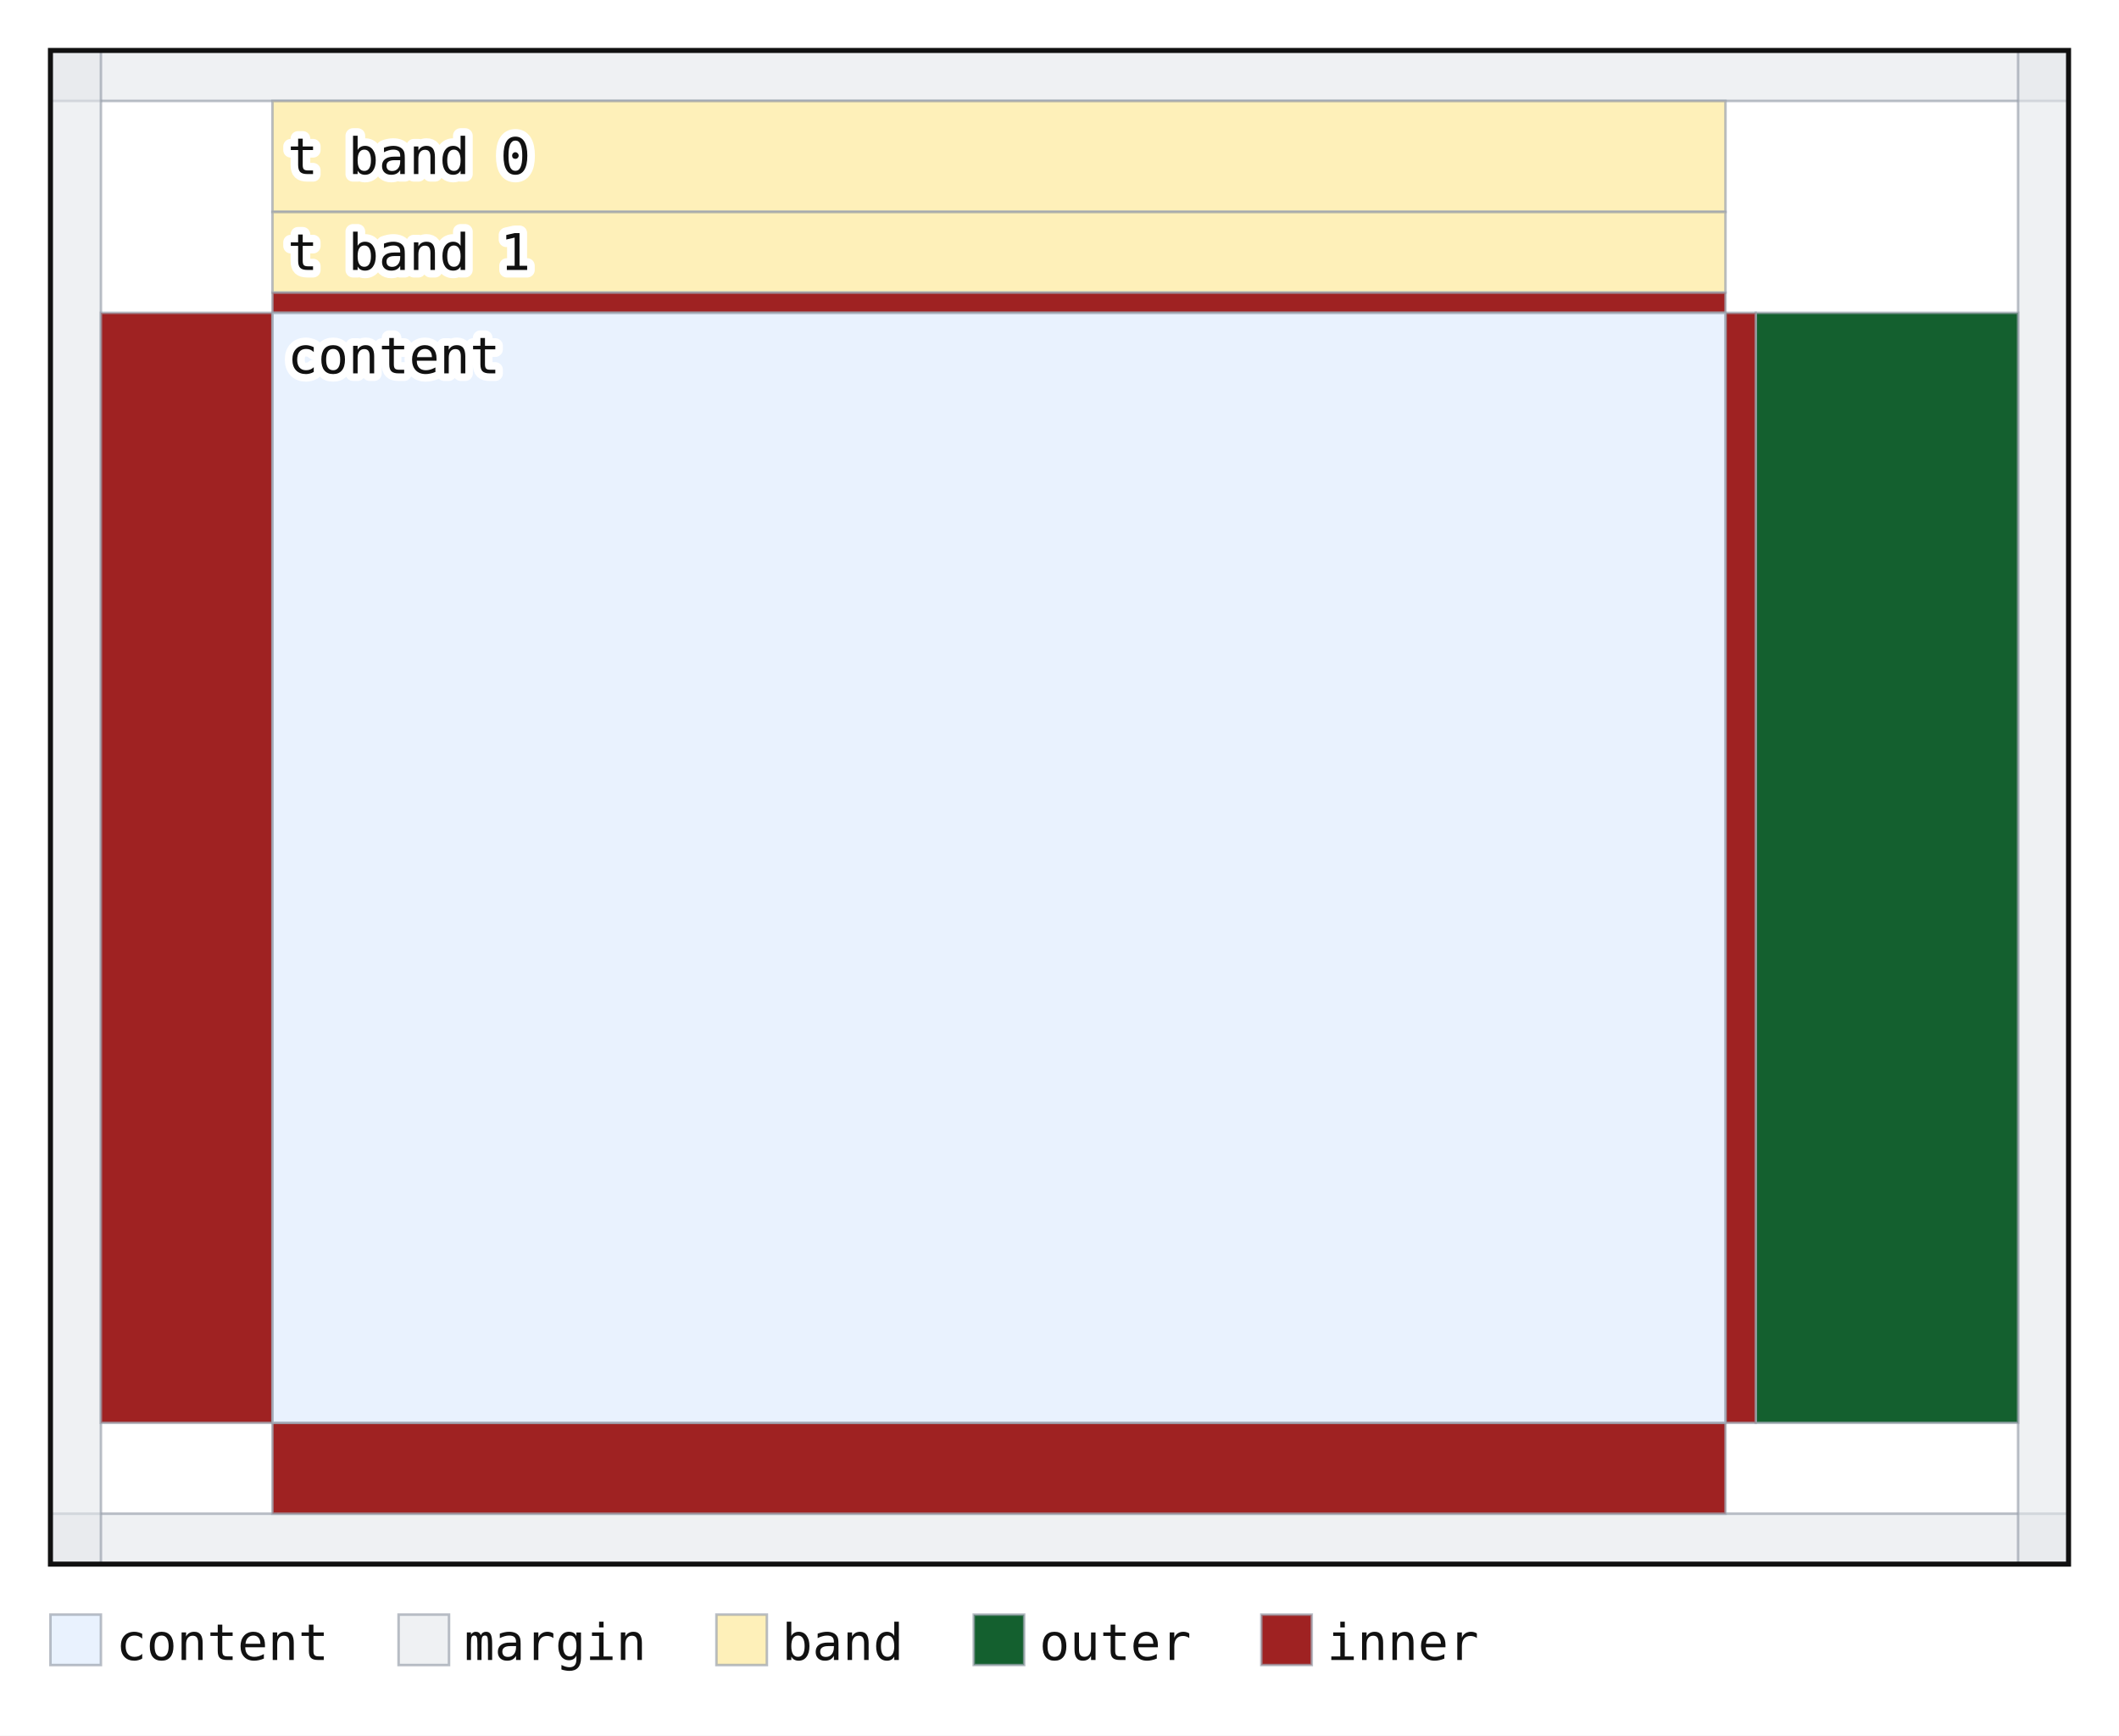
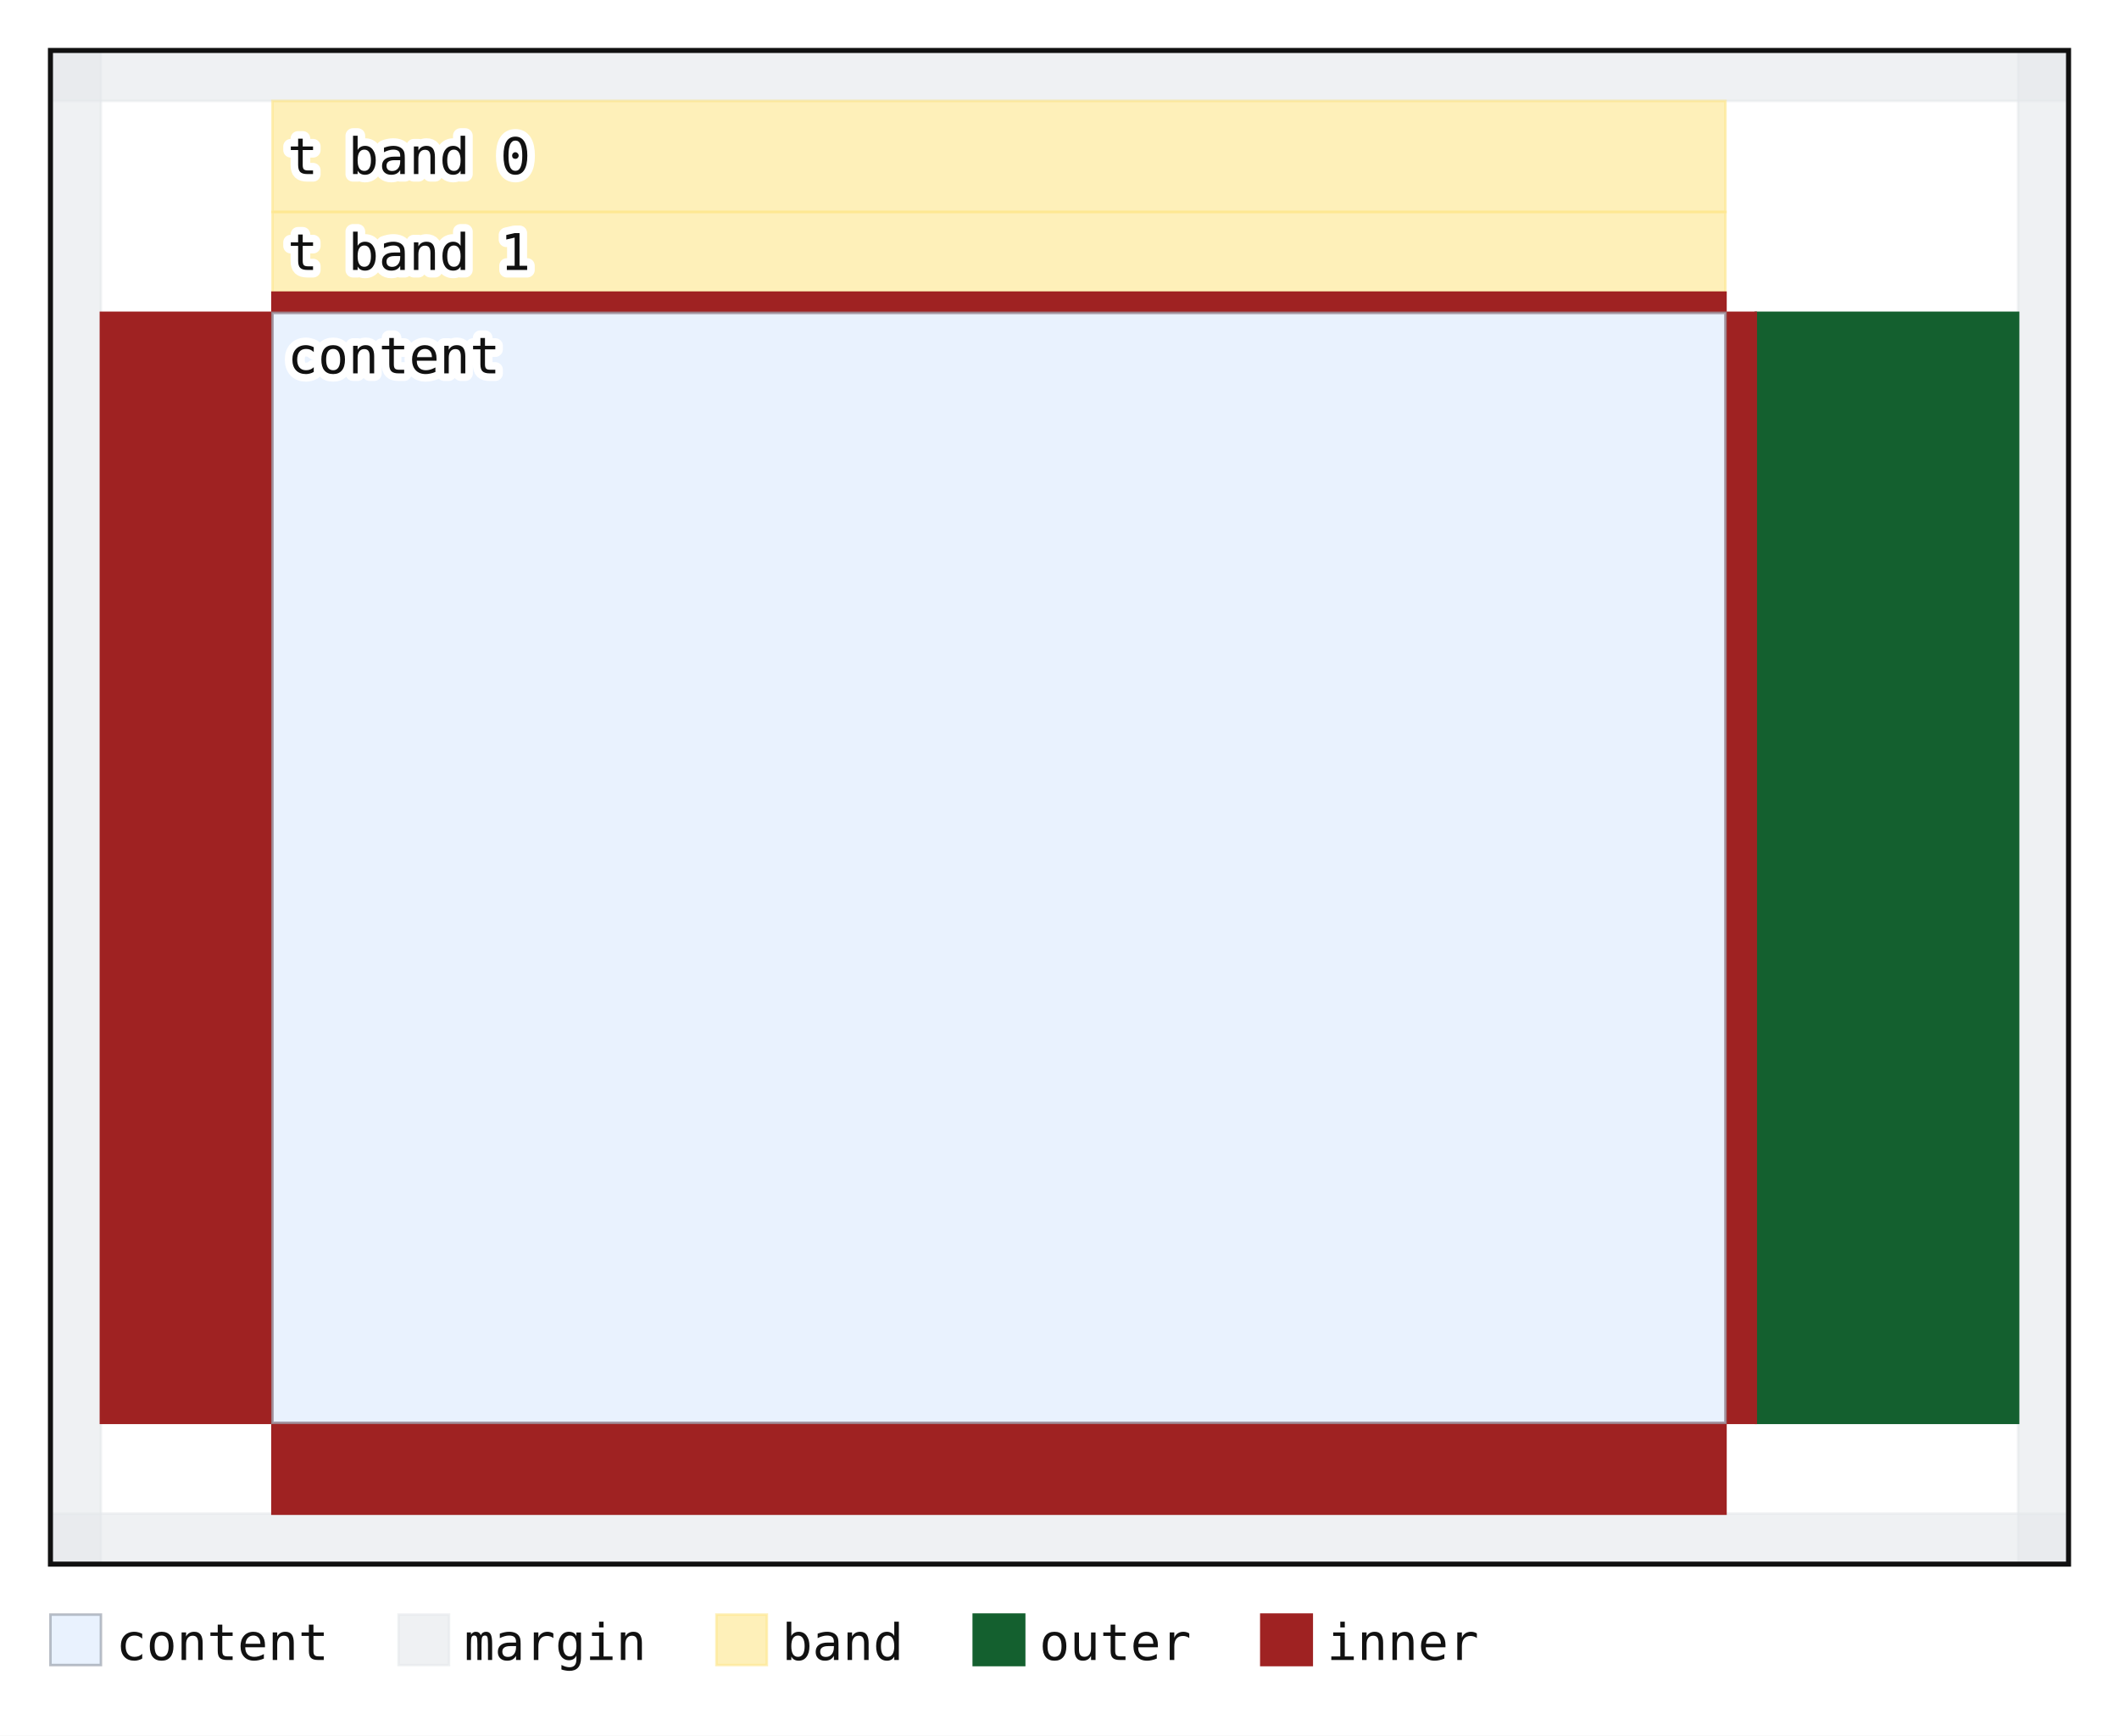
<svg xmlns="http://www.w3.org/2000/svg" viewBox="-10 -10 420 344" font-family="monospace" font-size="10">
  <rect x="-10" y="-10" width="420" height="344" fill="#ffffff" />
-   <rect x="0" y="0" width="400" height="10" fill="#e5e7eb" fill-opacity="0.6" stroke="#9ca3af" stroke-width="0.5" stroke-opacity="0.7" />
-   <rect x="44" y="10" width="288" height="22" fill="#fde68a" fill-opacity="0.6" stroke="#9ca3af" stroke-width="0.5" stroke-opacity="0.7" />
+   <rect x="0" y="0" width="400" height="10" fill="#e5e7eb" fill-opacity="0.6" stroke="#e5e7eb" stroke-width="0.5" stroke-opacity="0.6" />
+   <rect x="44" y="10" width="288" height="22" fill="#fde68a" fill-opacity="0.6" stroke="#fde68a" stroke-width="0.5" stroke-opacity="0.6" />
  <text x="47" y="24.5" fill="#111111" stroke="#ffffff" stroke-width="3" stroke-linejoin="round" paint-order="stroke">t band 0</text>
-   <rect x="44" y="32" width="288" height="16" fill="#fde68a" fill-opacity="0.6" stroke="#9ca3af" stroke-width="0.5" stroke-opacity="0.7" />
+   <rect x="44" y="32" width="288" height="16" fill="#fde68a" fill-opacity="0.6" stroke="#fde68a" stroke-width="0.5" stroke-opacity="0.6" />
  <text x="47" y="43.5" fill="#111111" stroke="#ffffff" stroke-width="3" stroke-linejoin="round" paint-order="stroke">t band 1</text>
-   <rect x="44" y="48" width="288" height="4" fill="#9f2222" stroke="#9ca3af" stroke-width="0.5" stroke-opacity="0.7" />
-   <rect x="0" y="290" width="400" height="10" fill="#e5e7eb" fill-opacity="0.6" stroke="#9ca3af" stroke-width="0.5" stroke-opacity="0.7" />
-   <rect x="44" y="272" width="288" height="18" fill="#9f2222" stroke="#9ca3af" stroke-width="0.5" stroke-opacity="0.7" />
-   <rect x="0" y="0" width="10" height="300" fill="#e5e7eb" fill-opacity="0.6" stroke="#9ca3af" stroke-width="0.5" stroke-opacity="0.7" />
-   <rect x="10" y="52" width="34" height="220" fill="#9f2222" stroke="#9ca3af" stroke-width="0.5" stroke-opacity="0.7" />
-   <rect x="390" y="0" width="10" height="300" fill="#e5e7eb" fill-opacity="0.6" stroke="#9ca3af" stroke-width="0.5" stroke-opacity="0.7" />
-   <rect x="338" y="52" width="52" height="220" fill="#14602f" stroke="#9ca3af" stroke-width="0.5" stroke-opacity="0.7" />
-   <rect x="332" y="52" width="6" height="220" fill="#9f2222" stroke="#9ca3af" stroke-width="0.5" stroke-opacity="0.7" />
+   <rect x="44" y="48" width="288" height="4" fill="#9f2222" stroke="#9f2222" stroke-width="0.5" />
+   <rect x="0" y="290" width="400" height="10" fill="#e5e7eb" fill-opacity="0.6" stroke="#e5e7eb" stroke-width="0.5" stroke-opacity="0.6" />
+   <rect x="44" y="272" width="288" height="18" fill="#9f2222" stroke="#9f2222" stroke-width="0.5" />
+   <rect x="0" y="0" width="10" height="300" fill="#e5e7eb" fill-opacity="0.6" stroke="#e5e7eb" stroke-width="0.5" stroke-opacity="0.6" />
+   <rect x="10" y="52" width="34" height="220" fill="#9f2222" stroke="#9f2222" stroke-width="0.5" />
+   <rect x="390" y="0" width="10" height="300" fill="#e5e7eb" fill-opacity="0.6" stroke="#e5e7eb" stroke-width="0.5" stroke-opacity="0.6" />
+   <rect x="338" y="52" width="52" height="220" fill="#14602f" stroke="#14602f" stroke-width="0.5" />
+   <rect x="332" y="52" width="6" height="220" fill="#9f2222" stroke="#9f2222" stroke-width="0.5" />
  <rect x="44" y="52" width="288" height="220" fill="#dbeafe" fill-opacity="0.6" stroke="#9ca3af" stroke-width="0.5" stroke-opacity="0.7" />
  <text x="47" y="64" fill="#111111" stroke="#ffffff" stroke-width="3" stroke-linejoin="round" paint-order="stroke">content</text>
  <rect x="0" y="310" width="10" height="10" fill="#dbeafe" fill-opacity="0.6" stroke="#9ca3af" stroke-width="0.5" stroke-opacity="0.7" />
  <text x="13" y="319" fill="#111111" stroke="#ffffff" stroke-width="3" stroke-linejoin="round" paint-order="stroke">content</text>
-   <rect x="69" y="310" width="10" height="10" fill="#e5e7eb" fill-opacity="0.6" stroke="#9ca3af" stroke-width="0.5" stroke-opacity="0.7" />
+   <rect x="69" y="310" width="10" height="10" fill="#e5e7eb" fill-opacity="0.6" stroke="#e5e7eb" stroke-width="0.5" stroke-opacity="0.6" />
  <text x="82" y="319" fill="#111111" stroke="#ffffff" stroke-width="3" stroke-linejoin="round" paint-order="stroke">margin</text>
-   <rect x="132" y="310" width="10" height="10" fill="#fde68a" fill-opacity="0.6" stroke="#9ca3af" stroke-width="0.5" stroke-opacity="0.7" />
+   <rect x="132" y="310" width="10" height="10" fill="#fde68a" fill-opacity="0.6" stroke="#fde68a" stroke-width="0.5" stroke-opacity="0.6" />
  <text x="145" y="319" fill="#111111" stroke="#ffffff" stroke-width="3" stroke-linejoin="round" paint-order="stroke">band</text>
-   <rect x="183" y="310" width="10" height="10" fill="#14602f" stroke="#9ca3af" stroke-width="0.5" stroke-opacity="0.7" />
+   <rect x="183" y="310" width="10" height="10" fill="#14602f" stroke="#14602f" stroke-width="0.5" />
  <text x="196" y="319" fill="#111111" stroke="#ffffff" stroke-width="3" stroke-linejoin="round" paint-order="stroke">outer</text>
-   <rect x="240" y="310" width="10" height="10" fill="#9f2222" stroke="#9ca3af" stroke-width="0.5" stroke-opacity="0.7" />
+   <rect x="240" y="310" width="10" height="10" fill="#9f2222" stroke="#9f2222" stroke-width="0.5" />
  <text x="253" y="319" fill="#111111" stroke="#ffffff" stroke-width="3" stroke-linejoin="round" paint-order="stroke">inner</text>
  <rect x="0" y="0" width="400" height="300" fill="none" stroke="#111111" stroke-width="1" />
</svg>
